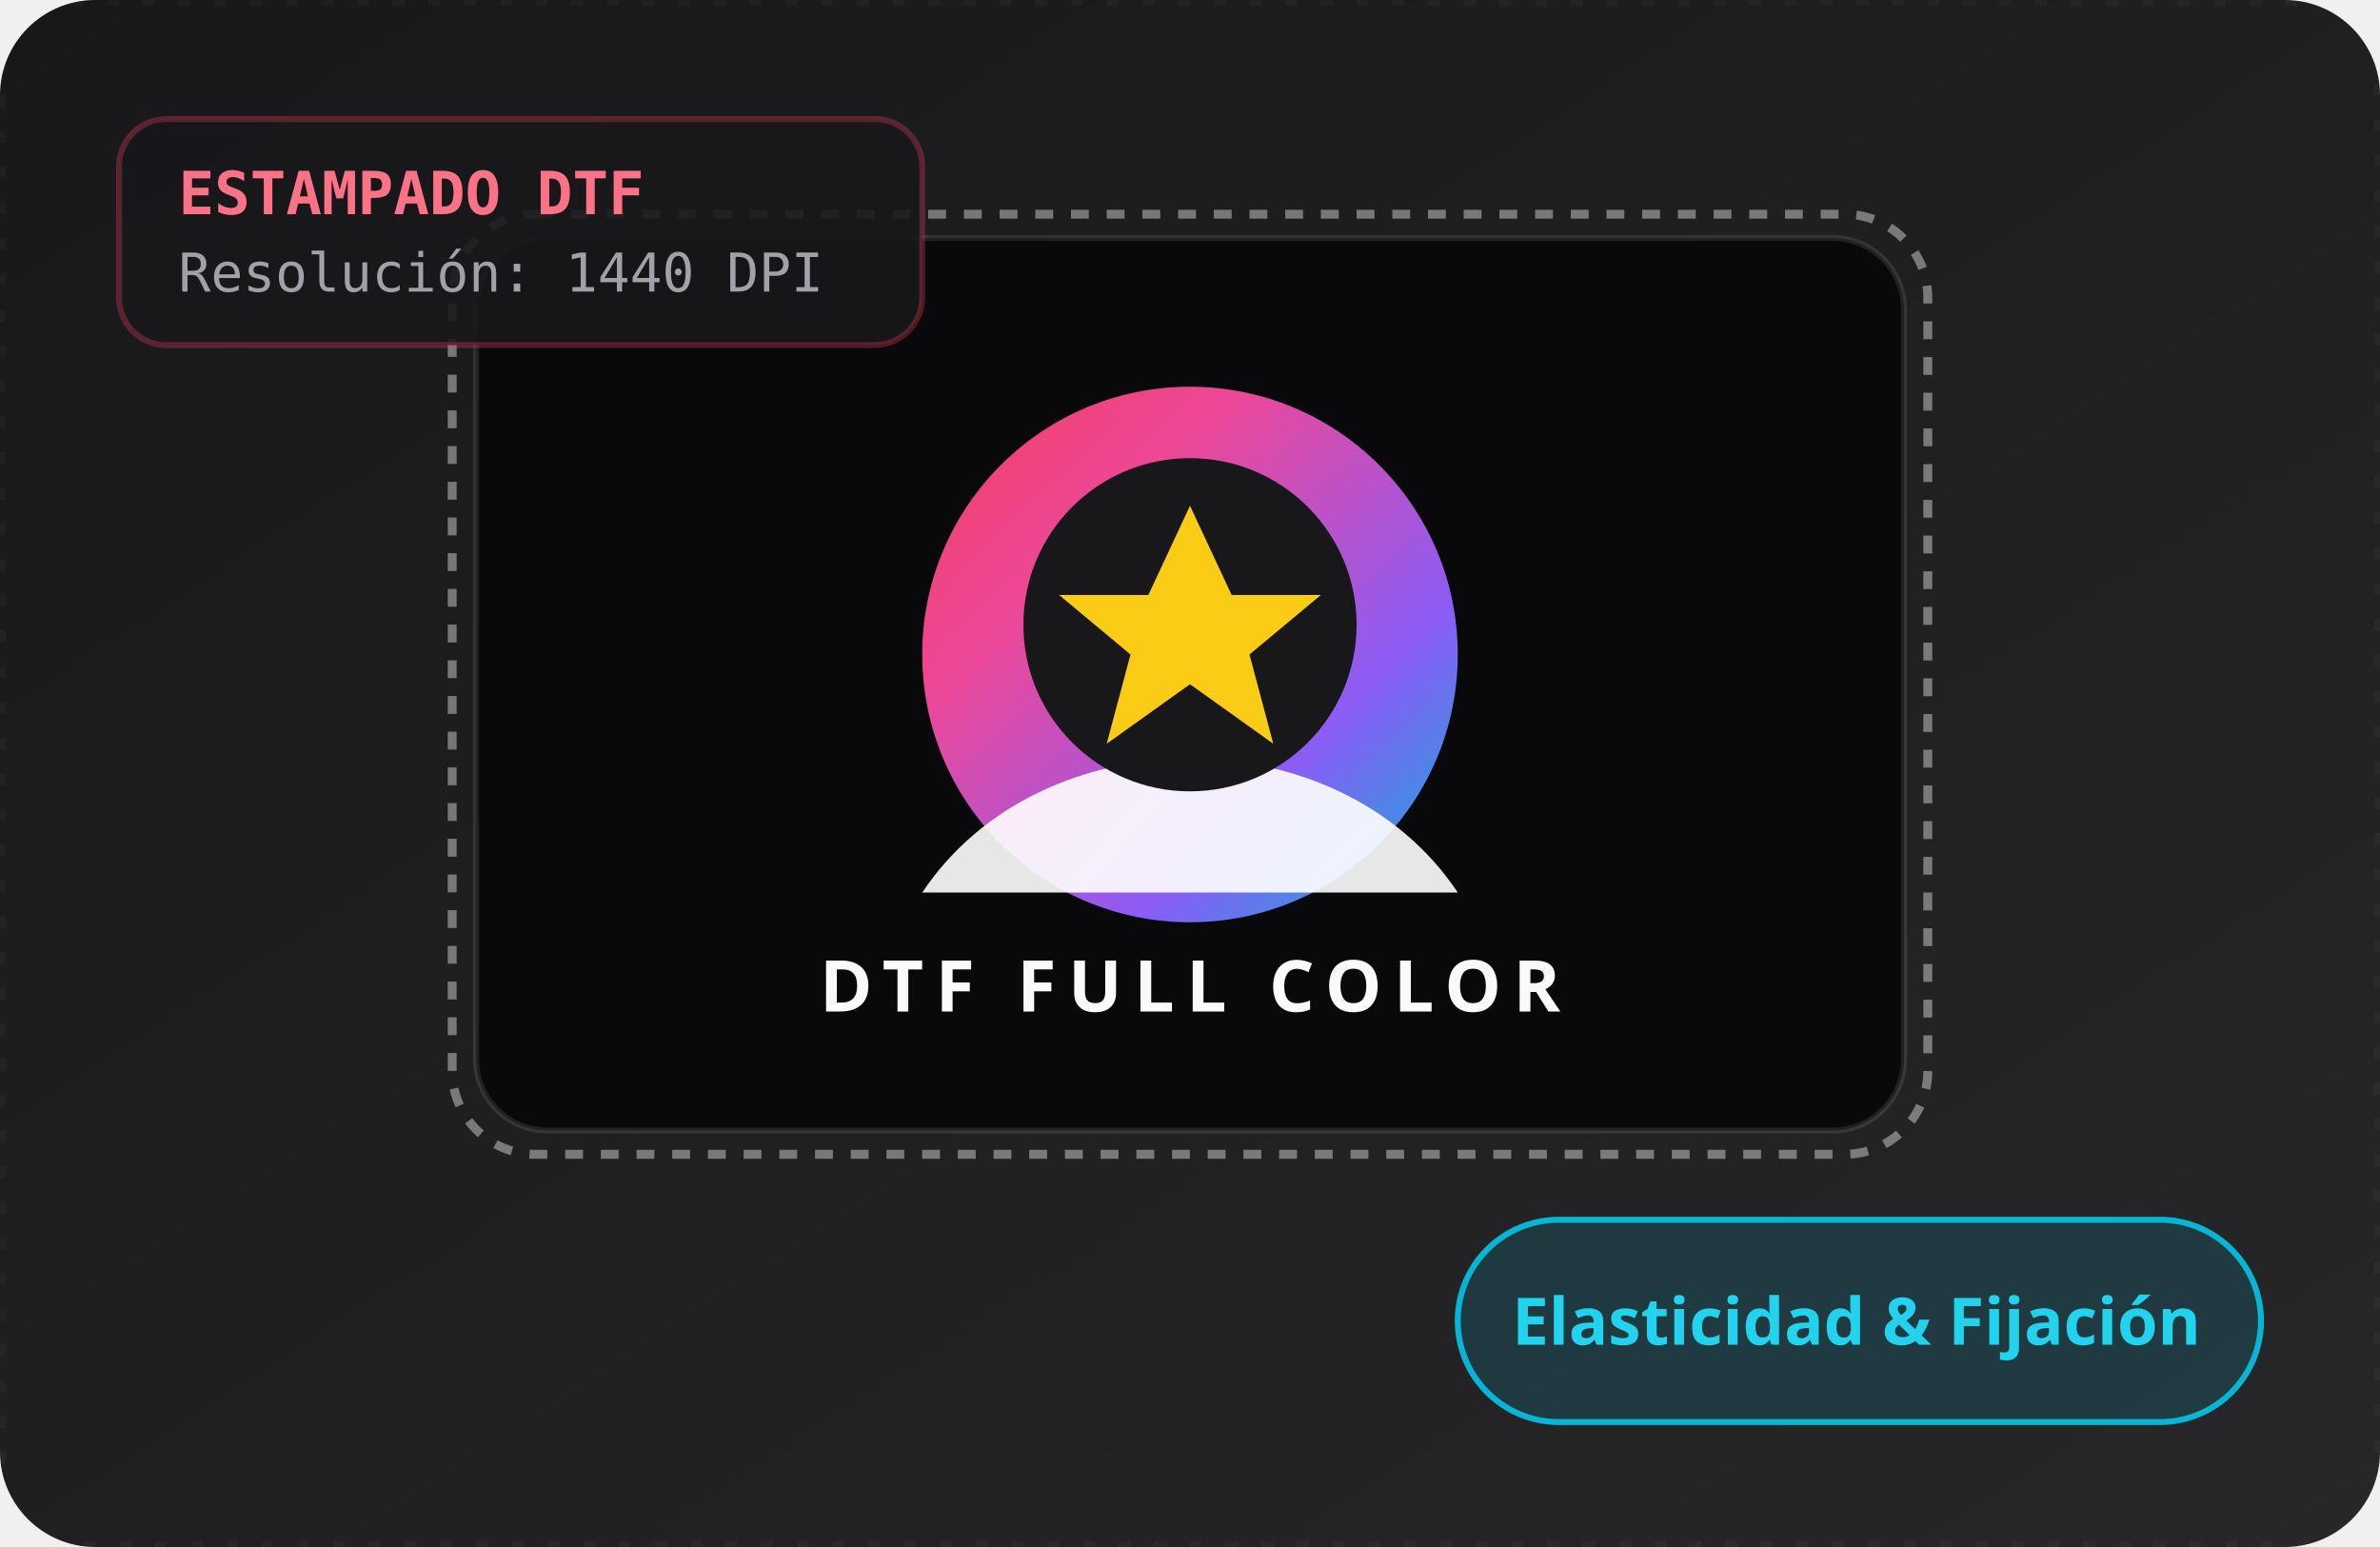
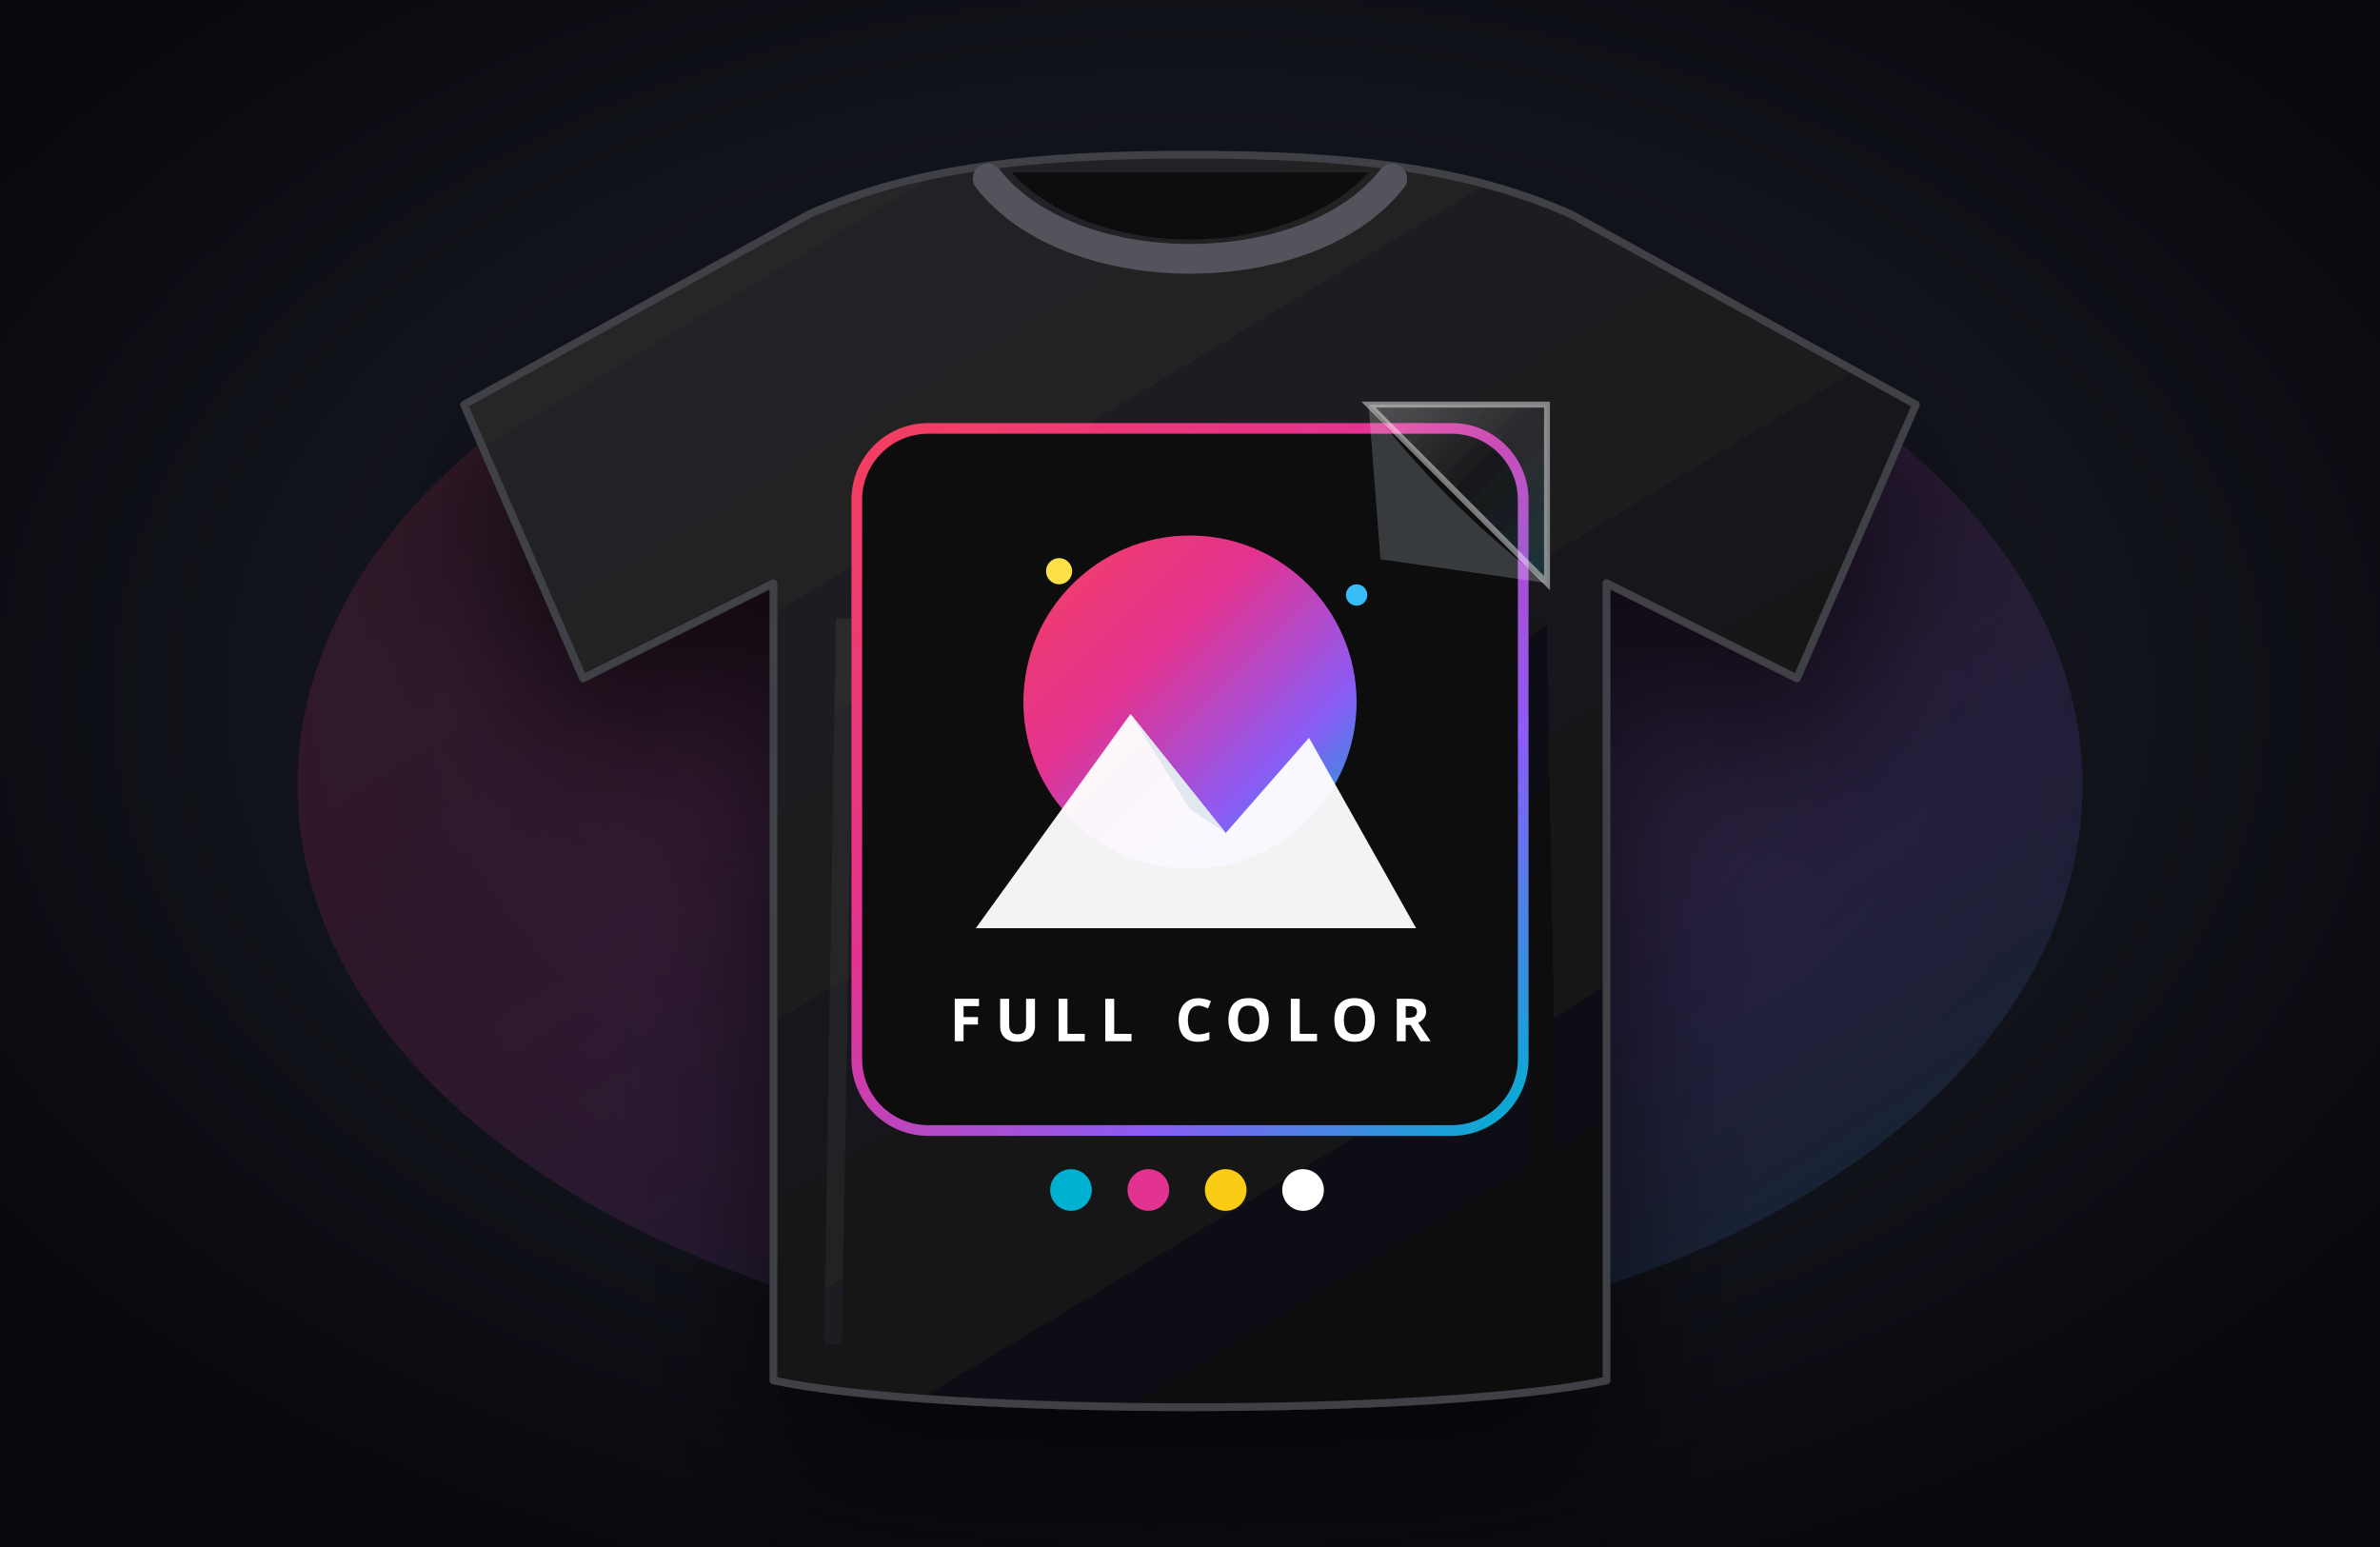
<svg xmlns="http://www.w3.org/2000/svg" viewBox="0 0 400 260" width="100%" height="100%" fill="none">
  <defs>
-     <linearGradient id="filmBg" x1="0%" y1="0%" x2="100%" y2="100%">
-       <stop offset="0%" stop-color="#18181b" />
-       <stop offset="100%" stop-color="#27272a" />
+     <radialGradient id="dtfStudio" cx="50%" cy="45%" r="65%">
+       <stop offset="0%" stop-color="#1e1b2e" />
+       <stop offset="60%" stop-color="#11131a" />
+       <stop offset="100%" stop-color="#07080d" />
+     </radialGradient>
+     <linearGradient id="teeFabric" x1="15%" y1="0%" x2="85%" y2="100%">
+       <stop offset="0%" stop-color="#27272a" />
+       <stop offset="55%" stop-color="#18181b" />
+       <stop offset="100%" stop-color="#09090b" />
    </linearGradient>
-     <linearGradient id="dtfVibrant" x1="0%" y1="0%" x2="100%" y2="100%">
+     <linearGradient id="dtfArt" x1="0%" y1="0%" x2="100%" y2="100%">
      <stop offset="0%" stop-color="#f43f5e" />
-       <stop offset="30%" stop-color="#ec4899" />
-       <stop offset="70%" stop-color="#8b5cf6" />
-       <stop offset="100%" stop-color="#06b6d4" />
+       <stop offset="38%" stop-color="#e33391" />
+       <stop offset="72%" stop-color="#8b5cf6" />
+       <stop offset="100%" stop-color="#00b0d0" />
    </linearGradient>
+     <linearGradient id="filmSheen" x1="0%" y1="0%" x2="100%" y2="100%">
+       <stop offset="0%" stop-color="#ffffff" stop-opacity="0.24" />
+       <stop offset="50%" stop-color="#ffffff" stop-opacity="0.06" />
+       <stop offset="100%" stop-color="#00b0d0" stop-opacity="0.16" />
+     </linearGradient>
+     <filter id="dtfShadow" x="-20%" y="-20%" width="140%" height="140%">
+       <feDropShadow dx="0" dy="14" stdDeviation="12" flood-color="#000000" flood-opacity="0.65" />
+     </filter>
  </defs>
-   <rect width="400" height="260" rx="16" fill="url(#filmBg)" />
-   <path d="M0 0h400v260H0z" fill="none" stroke="rgba(255,255,255,0.03)" stroke-width="2" stroke-dasharray="2 4" />
-   <g transform="translate(80, 40)">
-     <rect x="-4" y="-4" width="248" height="158" rx="14" fill="none" stroke="rgba(255, 255, 255, 0.4)" stroke-width="1.5" stroke-dasharray="3 3" />
-     <rect width="240" height="150" rx="12" fill="#09090b" stroke="rgba(255,255,255,0.1)" />
-     <circle cx="120" cy="70" r="45" fill="url(#dtfVibrant)" />
-     <path d="M75 110 C 95 80, 145 80, 165 110 Z" fill="#ffffff" opacity="0.9" />
-     <circle cx="120" cy="65" r="28" fill="#18181b" />
-     <polygon points="120,45 127,60 142,60 130,70 134,85 120,75 106,85 110,70 98,60 113,60" fill="#facc15" />
-     <text x="120" y="130" text-anchor="middle" fill="#f8fafc" font-family="'Plus Jakarta Sans', sans-serif" font-size="12" font-weight="800" letter-spacing="2">DTF FULL COLOR</text>
+   <rect width="400" height="260" fill="url(#dtfStudio)" />
+   <ellipse cx="200" cy="132" rx="150" ry="95" fill="url(#dtfArt)" opacity="0.14" />
+   <g filter="url(#dtfShadow)">
+     <path d="M 136 36 C 154 28, 174 26, 200 26 C 226 26, 246 28, 264 36 L 322 68 L 302 114 L 270 98 V 232 C 242 238, 158 238, 130 232 V 98 L 98 114 L 78 68 Z" fill="url(#teeFabric)" stroke="#3f3f46" stroke-width="1.3" stroke-linejoin="round" />
+     <path d="M 166 30 C 180 48, 220 48, 234 30" fill="none" stroke="#52525b" stroke-width="5" stroke-linecap="round" />
+     <path d="M 170 29 C 184 44, 216 44, 230 29" fill="#09090b" />
+     <path d="M 142 104 L 140 226" stroke="#ffffff" stroke-opacity="0.05" stroke-width="3" />
+     <path d="M 258 104 L 260 226" stroke="#000000" stroke-opacity="0.3" stroke-width="4" />
+     <g transform="translate(144, 72)">
+       <rect x="0" y="0" width="112" height="118" rx="12" fill="#09090b" stroke="url(#dtfArt)" stroke-width="1.8" />
+       <circle cx="56" cy="46" r="28" fill="url(#dtfArt)" />
+       <path d="M 20 84 L 46 48 L 62 68 L 76 52 L 94 84 Z" fill="#ffffff" opacity="0.95" />
+       <path d="M 46 48 L 56 64 L 62 68 L 46 48 Z" fill="#e2e8f0" />
+       <circle cx="34" cy="24" r="2.2" fill="#fde047" />
+       <circle cx="84" cy="28" r="1.8" fill="#38bdf8" />
+       <text x="56" y="103" text-anchor="middle" font-family="'Plus Jakarta Sans', system-ui, sans-serif" font-size="10" font-weight="900" fill="#ffffff" letter-spacing="2.2">FULL COLOR</text>
+       <path d="M 86 -4 L 116 -4 L 116 26 Z" fill="url(#filmSheen)" stroke="#ffffff" stroke-opacity="0.45" stroke-width="1" />
+       <path d="M 86 -4 Q 98 12, 116 26 L 88 22 Z" fill="#e2e8f0" opacity="0.22" />
+     </g>
  </g>
-   <rect x="20" y="20" width="135" height="38" rx="8" fill="rgba(24, 24, 27, 0.9)" stroke="rgba(244, 63, 94, 0.3)" />
-   <text x="30" y="36" fill="#fb7185" font-family="monospace" font-size="10" font-weight="bold">ESTAMPADO DTF</text>
-   <text x="30" y="49" fill="#a1a1aa" font-family="monospace" font-size="9">Resolución: 1440 DPI</text>
-   <g transform="translate(245, 205)">
-     <rect width="135" height="34" rx="17" fill="rgba(6, 182, 212, 0.15)" stroke="#06b6d4" stroke-width="1" />
-     <text x="67" y="21" text-anchor="middle" fill="#22d3ee" font-family="sans-serif" font-size="11" font-weight="600">Elasticidad &amp; Fijación</text>
+   <g transform="translate(180, 200)">
+     <circle cx="0" cy="0" r="3.5" fill="#00b0d0" />
+     <circle cx="13" cy="0" r="3.5" fill="#e33391" />
+     <circle cx="26" cy="0" r="3.5" fill="#facc15" />
+     <circle cx="39" cy="0" r="3.5" fill="#ffffff" />
  </g>
</svg>
